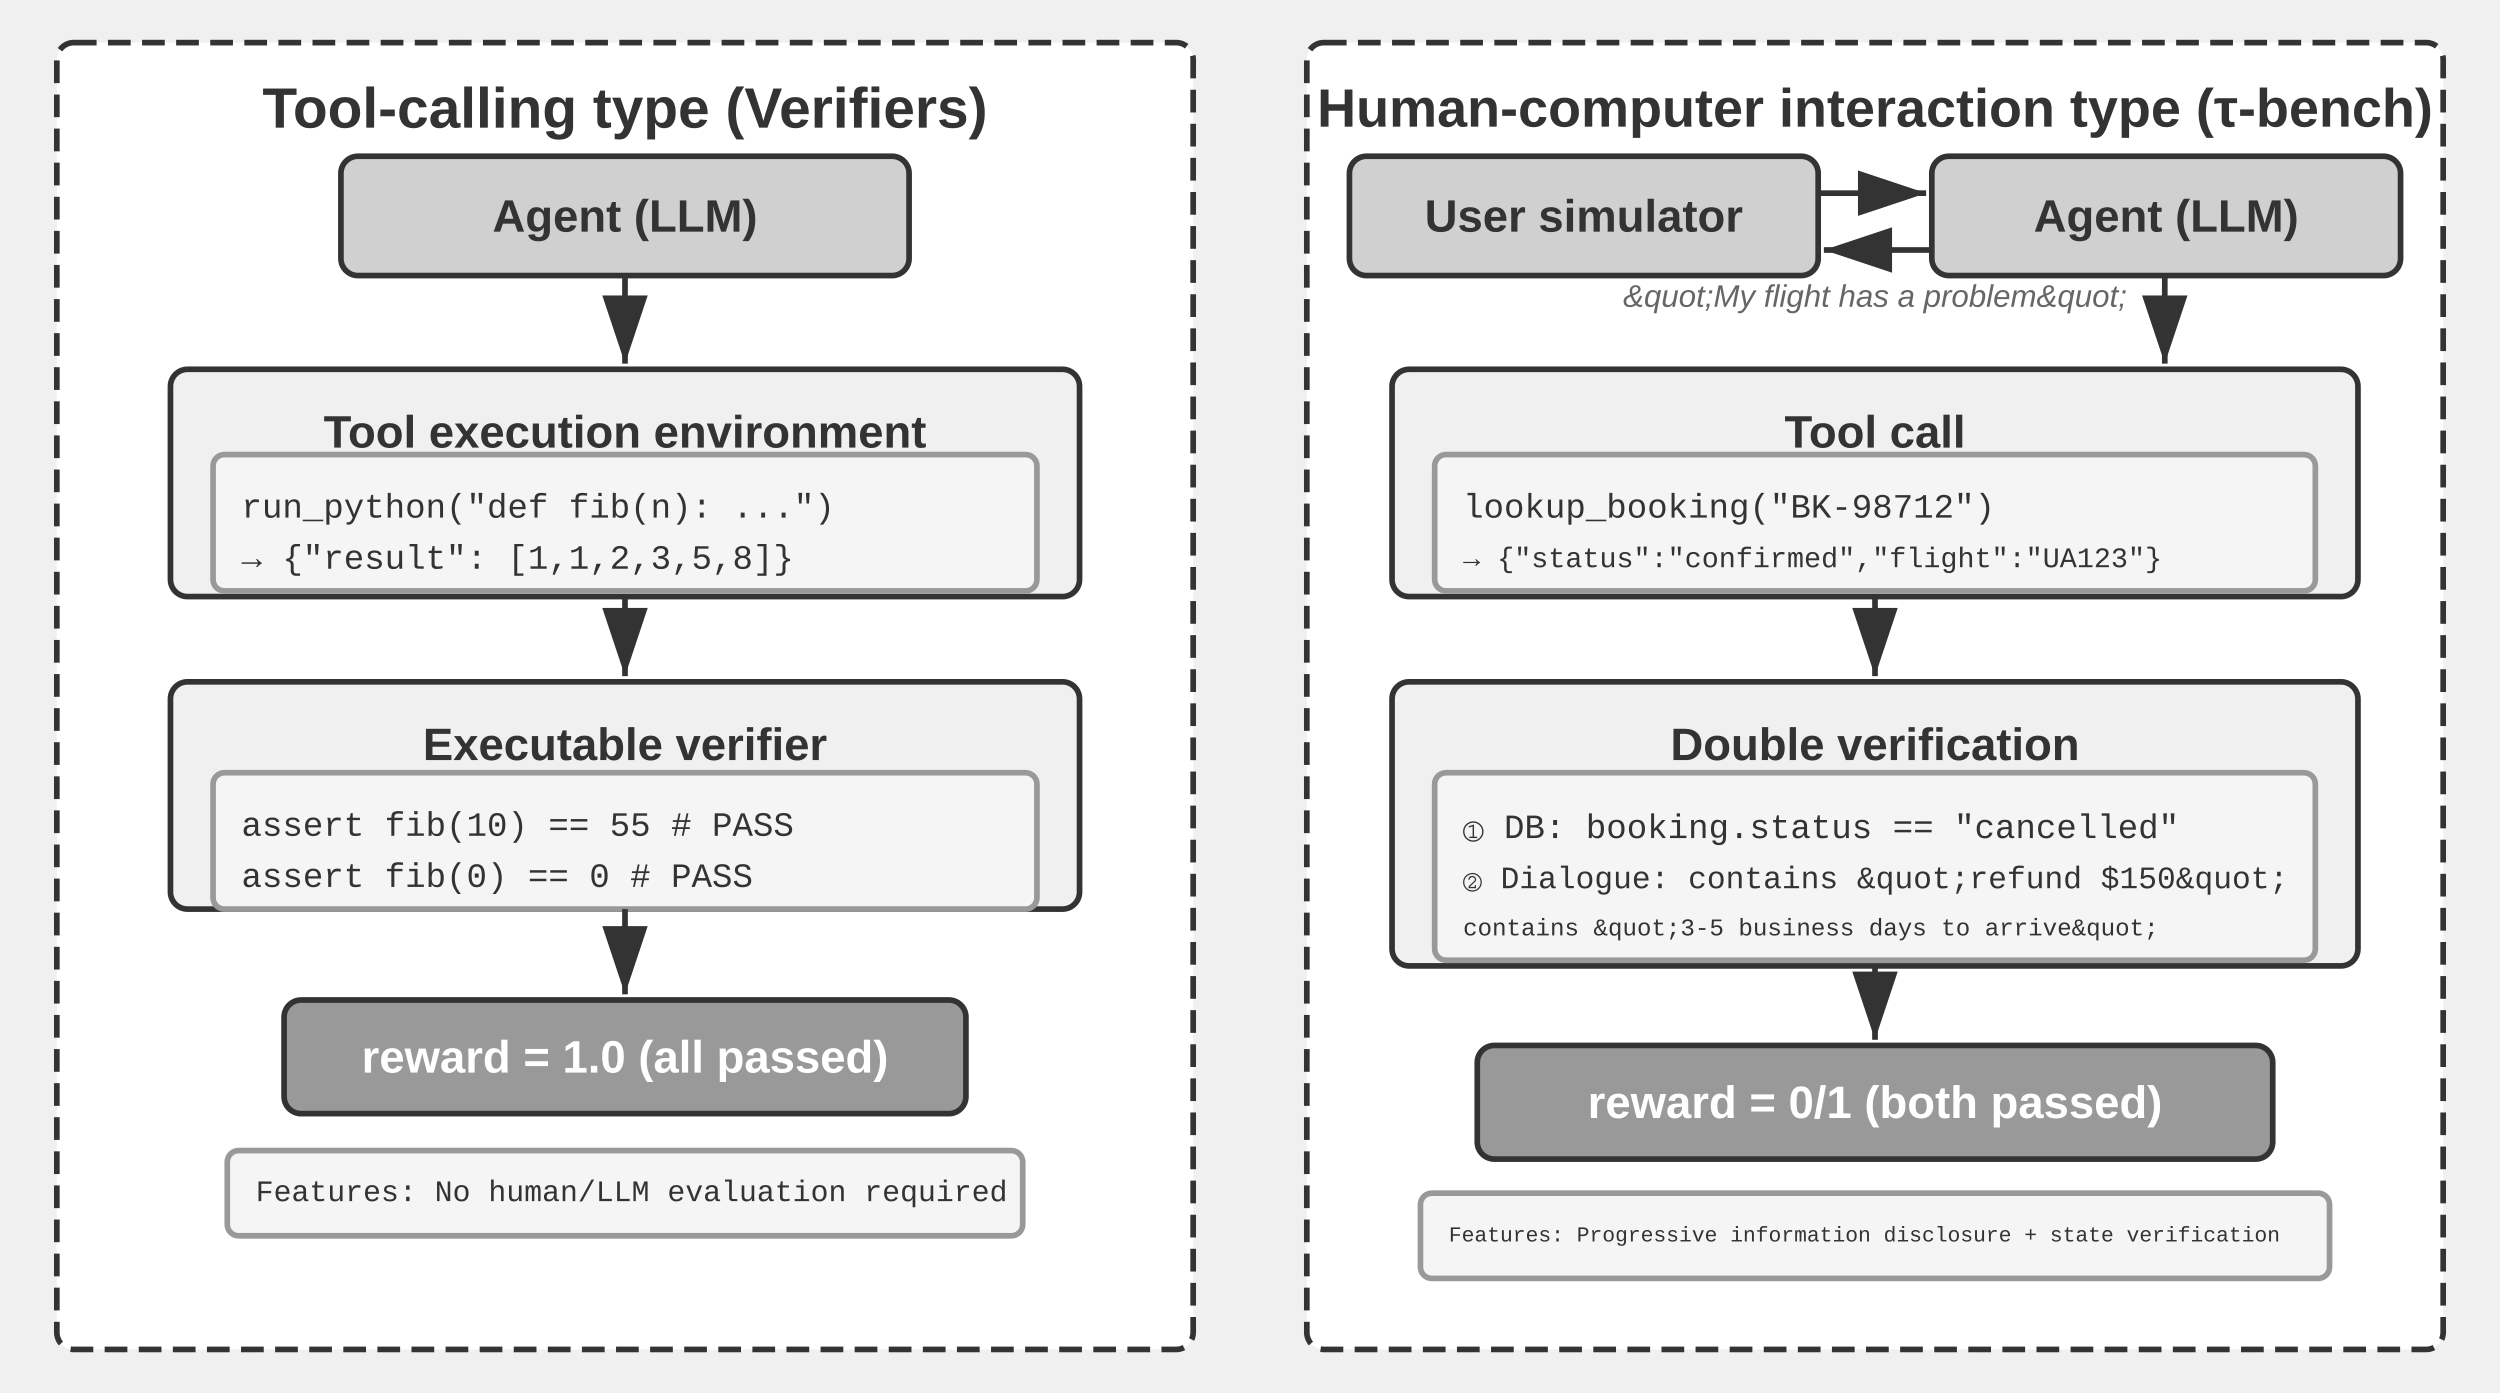
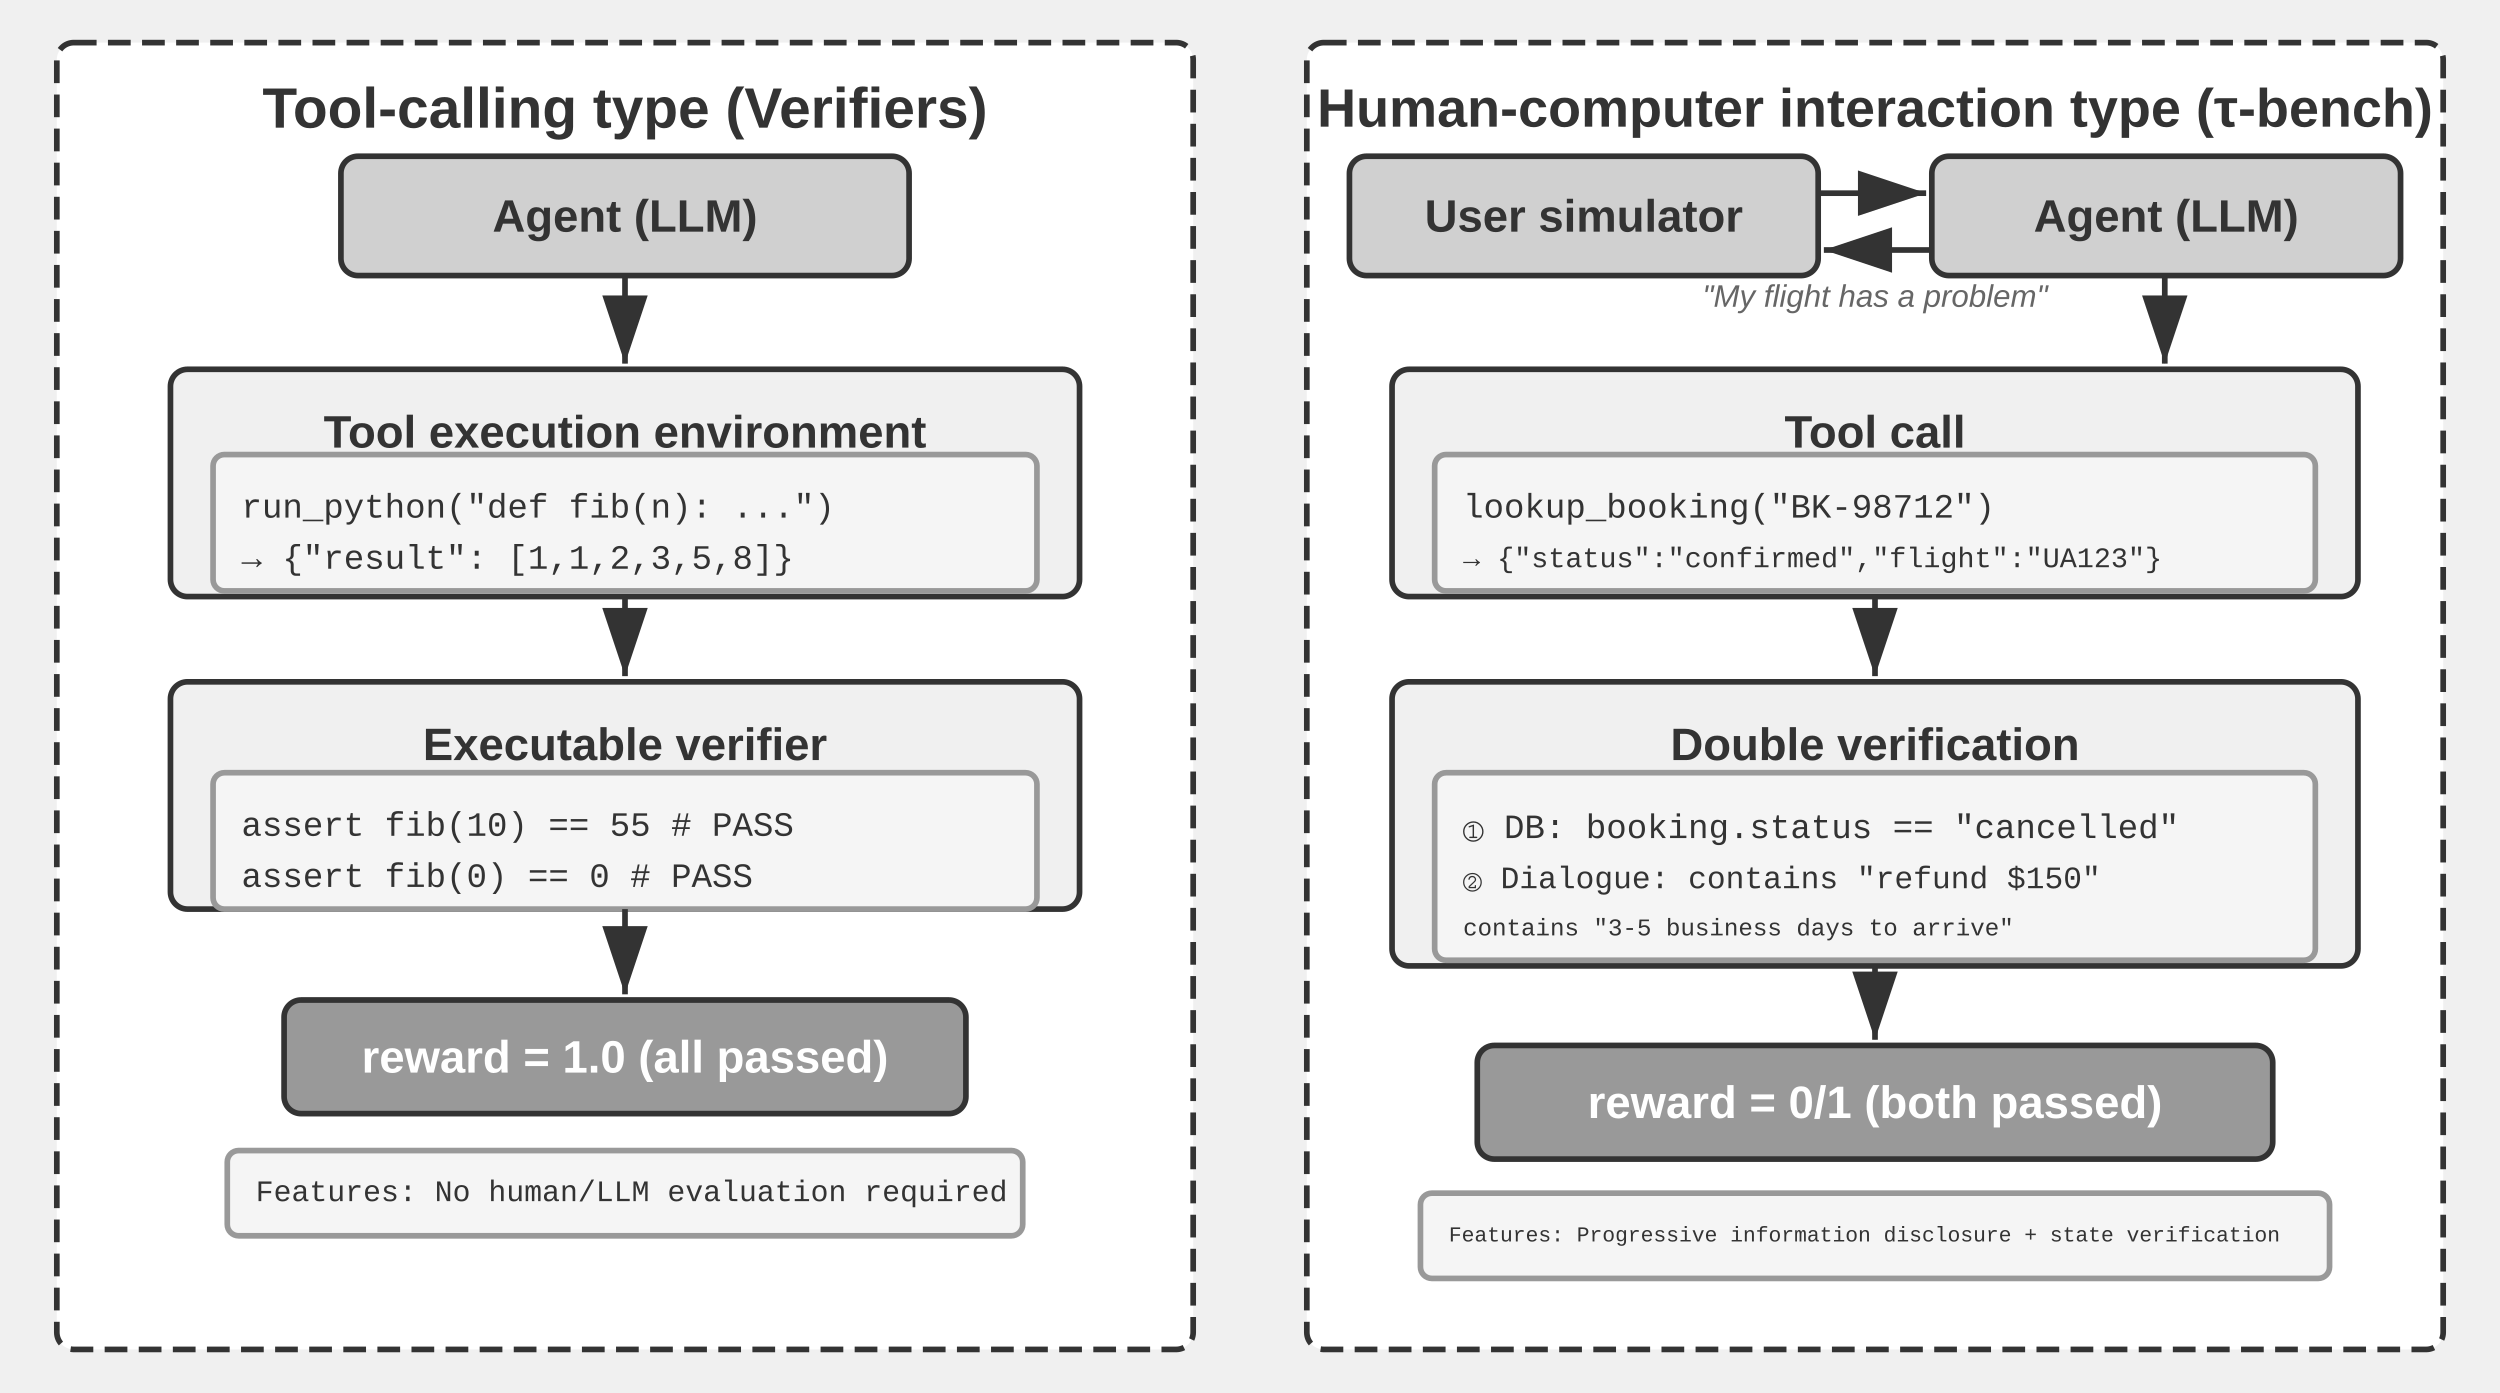
<svg xmlns="http://www.w3.org/2000/svg" viewBox="0 40 880 490" width="880" height="490" style="background:#ffffff">
  <defs>
    <marker id="ah" markerWidth="12" markerHeight="8" refX="12" refY="4" orient="auto">
      <polygon points="0 0, 12 4, 0 8" fill="#333333" />
    </marker>
    <marker id="ah-light" markerWidth="12" markerHeight="8" refX="12" refY="4" orient="auto">
      <polygon points="0 0, 12 4, 0 8" fill="#999999" />
    </marker>
  </defs>
  <rect x="20" y="55" width="400" height="460" rx="6" fill="#ffffff" stroke="#333333" stroke-width="2" stroke-dasharray="8,4" />
  <text x="220" y="78" font-family="Arial, 'Helvetica Neue', Helvetica, 'PingFang SC', 'Microsoft YaHei', sans-serif" font-size="20" fill="#333333" text-anchor="middle" dominant-baseline="central" font-weight="bold">Tool-calling type (Verifiers)</text>
  <rect x="120" y="95" width="200" height="42" rx="6" fill="#d0d0d0" stroke="#333333" stroke-width="2" />
  <text x="220.0" y="116.0" font-family="Arial, 'Helvetica Neue', Helvetica, 'PingFang SC', 'Microsoft YaHei', sans-serif" font-size="16" fill="#333333" text-anchor="middle" dominant-baseline="central" font-weight="bold">Agent (LLM)</text>
  <line x1="220" y1="137" x2="220" y2="168" stroke="#333333" stroke-width="2" marker-end="url(#ah)" />
  <rect x="60" y="170" width="320" height="80" rx="6" fill="#f0f0f0" stroke="#333333" stroke-width="2" />
  <text x="220" y="192" font-family="Arial, 'Helvetica Neue', Helvetica, 'PingFang SC', 'Microsoft YaHei', sans-serif" font-size="16" fill="#333333" text-anchor="middle" dominant-baseline="central" font-weight="bold">Tool execution environment</text>
  <rect x="75" y="200" width="290" height="48" rx="4" fill="#f5f5f5" stroke="#999999" stroke-width="2" />
  <text x="85" y="219.0" font-family="'Courier New', Courier, monospace" font-size="12" fill="#333333" text-anchor="start" dominant-baseline="central">run_python("def fib(n): ...")</text>
  <text x="85" y="237.0" font-family="'Courier New', Courier, monospace" font-size="12" fill="#333333" text-anchor="start" dominant-baseline="central">→ {"result": [1,1,2,3,5,8]}</text>
  <line x1="220" y1="250" x2="220" y2="278" stroke="#333333" stroke-width="2" marker-end="url(#ah)" />
  <rect x="60" y="280" width="320" height="80" rx="6" fill="#f0f0f0" stroke="#333333" stroke-width="2" />
  <text x="220" y="302" font-family="Arial, 'Helvetica Neue', Helvetica, 'PingFang SC', 'Microsoft YaHei', sans-serif" font-size="16" fill="#333333" text-anchor="middle" dominant-baseline="central" font-weight="bold">Executable verifier</text>
  <rect x="75" y="312" width="290" height="48" rx="4" fill="#f5f5f5" stroke="#999999" stroke-width="2" />
  <text x="85" y="331.0" font-family="'Courier New', Courier, monospace" font-size="12" fill="#333333" text-anchor="start" dominant-baseline="central">assert fib(10) == 55  # PASS</text>
  <text x="85" y="349.0" font-family="'Courier New', Courier, monospace" font-size="12" fill="#333333" text-anchor="start" dominant-baseline="central">assert fib(0) == 0    # PASS</text>
  <line x1="220" y1="360" x2="220" y2="390" stroke="#333333" stroke-width="2" marker-end="url(#ah)" />
  <rect x="100" y="392" width="240" height="40" rx="6" fill="#999999" stroke="#333333" stroke-width="2" />
  <text x="220" y="412" font-family="Arial, 'Helvetica Neue', Helvetica, 'PingFang SC', 'Microsoft YaHei', sans-serif" font-size="16" fill="#ffffff" text-anchor="middle" dominant-baseline="central" font-weight="bold">reward = 1.0 (all passed)</text>
  <rect x="80" y="445" width="280" height="30" rx="4" fill="#f5f5f5" stroke="#999999" stroke-width="2" />
  <text x="90" y="460" font-family="'Courier New', Courier, monospace" font-size="10.5" fill="#333333" text-anchor="start" dominant-baseline="central">Features: No human/LLM evaluation required</text>
  <rect x="460" y="55" width="400" height="460" rx="6" fill="#ffffff" stroke="#333333" stroke-width="2" stroke-dasharray="8,4" />
  <text x="660" y="78" font-family="Arial, 'Helvetica Neue', Helvetica, 'PingFang SC', 'Microsoft YaHei', sans-serif" font-size="19" fill="#333333" text-anchor="middle" dominant-baseline="central" font-weight="bold">Human-computer interaction type (τ-bench)</text>
  <rect x="475" y="95" width="165" height="42" rx="6" fill="#d0d0d0" stroke="#333333" stroke-width="2" />
  <text x="557.5" y="116.0" font-family="Arial, 'Helvetica Neue', Helvetica, 'PingFang SC', 'Microsoft YaHei', sans-serif" font-size="16" fill="#333333" text-anchor="middle" dominant-baseline="central" font-weight="bold">User simulator</text>
  <rect x="680" y="95" width="165" height="42" rx="6" fill="#d0d0d0" stroke="#333333" stroke-width="2" />
  <text x="762.5" y="116.0" font-family="Arial, 'Helvetica Neue', Helvetica, 'PingFang SC', 'Microsoft YaHei', sans-serif" font-size="16" fill="#333333" text-anchor="middle" dominant-baseline="central" font-weight="bold">Agent (LLM)</text>
  <line x1="640" y1="108" x2="678" y2="108" stroke="#333333" stroke-width="2" marker-end="url(#ah)" />
-   <text x="660.0" y="148.0" font-family="Arial, 'Helvetica Neue', Helvetica, 'PingFang SC', 'Microsoft YaHei', sans-serif" font-size="11" fill="#666666" text-anchor="middle" font-style="italic">&amp;quot;My flight has a problem&amp;quot;</text>
+   <text x="660.0" y="148.0" font-family="Arial, 'Helvetica Neue', Helvetica, 'PingFang SC', 'Microsoft YaHei', sans-serif" font-size="11" fill="#666666" text-anchor="middle" font-style="italic">"My flight has a problem"</text>
  <line x1="680" y1="128" x2="642" y2="128" stroke="#333333" stroke-width="2" marker-end="url(#ah)" />
  <line x1="762" y1="137" x2="762" y2="168" stroke="#333333" stroke-width="2" marker-end="url(#ah)" />
  <rect x="490" y="170" width="340" height="80" rx="6" fill="#f0f0f0" stroke="#333333" stroke-width="2" />
  <text x="660" y="192" font-family="Arial, 'Helvetica Neue', Helvetica, 'PingFang SC', 'Microsoft YaHei', sans-serif" font-size="16" fill="#333333" text-anchor="middle" dominant-baseline="central" font-weight="bold">Tool call</text>
  <rect x="505" y="200" width="310" height="48" rx="4" fill="#f5f5f5" stroke="#999999" stroke-width="2" />
  <text x="515" y="219.0" font-family="'Courier New', Courier, monospace" font-size="12" fill="#333333" text-anchor="start" dominant-baseline="central">lookup_booking("BK-98712")</text>
  <text x="515" y="237.0" font-family="'Courier New', Courier, monospace" font-size="10" fill="#333333" text-anchor="start" dominant-baseline="central">→ {"status":"confirmed","flight":"UA123"}</text>
  <line x1="660" y1="250" x2="660" y2="278" stroke="#333333" stroke-width="2" marker-end="url(#ah)" />
  <rect x="490" y="280" width="340" height="100" rx="6" fill="#f0f0f0" stroke="#333333" stroke-width="2" />
  <text x="660" y="302" font-family="Arial, 'Helvetica Neue', Helvetica, 'PingFang SC', 'Microsoft YaHei', sans-serif" font-size="16" fill="#333333" text-anchor="middle" dominant-baseline="central" font-weight="bold">Double verification</text>
  <rect x="505" y="312" width="310" height="66" rx="4" fill="#f5f5f5" stroke="#999999" stroke-width="2" />
  <text x="515" y="331.0" font-family="'Courier New', Courier, monospace" font-size="12" fill="#333333" text-anchor="start" dominant-baseline="central">① DB: booking.status == "cancelled"</text>
-   <text x="515" y="349.0" font-family="'Courier New', Courier, monospace" font-size="11" fill="#333333" text-anchor="start" dominant-baseline="central">② Dialogue: contains &amp;quot;refund $150&amp;quot;</text>
-   <text x="515" y="367.0" font-family="'Courier New', Courier, monospace" font-size="8.5" fill="#333333" text-anchor="start" dominant-baseline="central">         contains &amp;quot;3-5 business days to arrive&amp;quot;</text>
+   <text x="515" y="349.0" font-family="'Courier New', Courier, monospace" font-size="11" fill="#333333" text-anchor="start" dominant-baseline="central">② Dialogue: contains "refund $150"</text>
+   <text x="515" y="367.0" font-family="'Courier New', Courier, monospace" font-size="8.5" fill="#333333" text-anchor="start" dominant-baseline="central">         contains "3-5 business days to arrive"</text>
  <line x1="660" y1="380" x2="660" y2="406" stroke="#333333" stroke-width="2" marker-end="url(#ah)" />
  <rect x="520" y="408" width="280" height="40" rx="6" fill="#999999" stroke="#333333" stroke-width="2" />
  <text x="660" y="428" font-family="Arial, 'Helvetica Neue', Helvetica, 'PingFang SC', 'Microsoft YaHei', sans-serif" font-size="16" fill="#ffffff" text-anchor="middle" dominant-baseline="central" font-weight="bold">reward = 0/1 (both passed)</text>
  <rect x="500" y="460" width="320" height="30" rx="4" fill="#f5f5f5" stroke="#999999" stroke-width="2" />
  <text x="510" y="475" font-family="'Courier New', Courier, monospace" font-size="7.5" fill="#333333" text-anchor="start" dominant-baseline="central">Features: Progressive information disclosure + state verification</text>
</svg>
